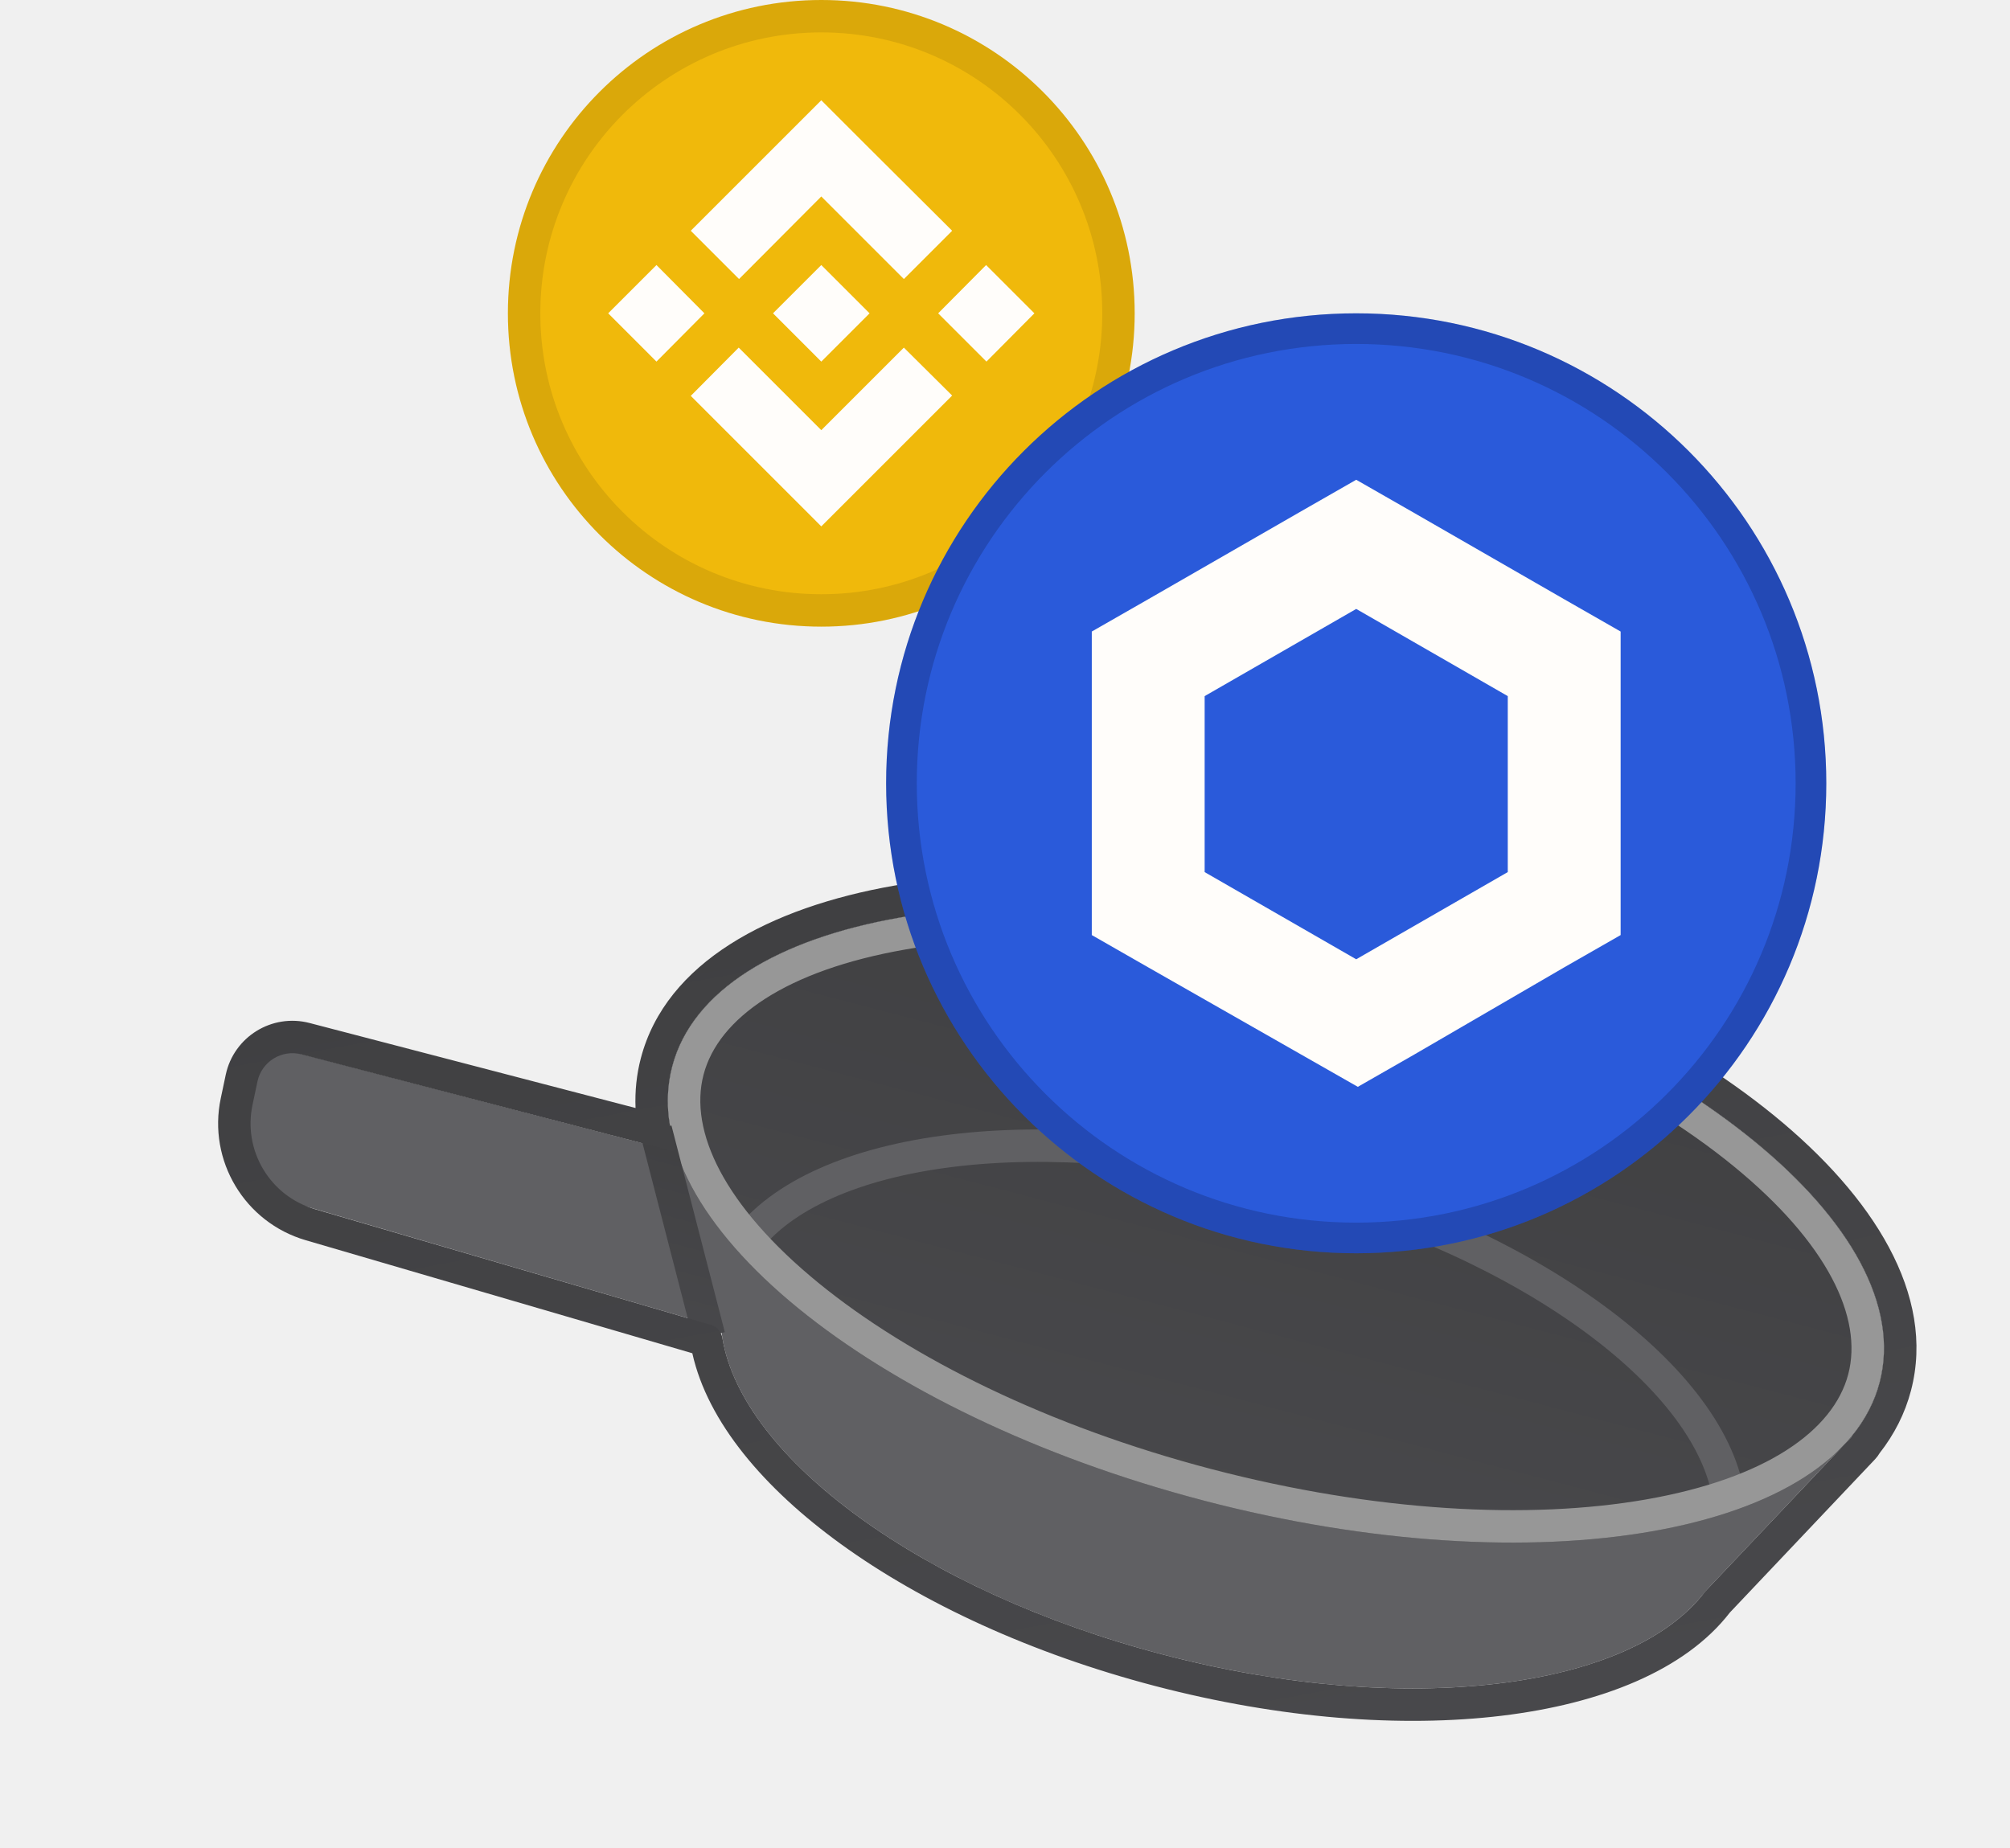
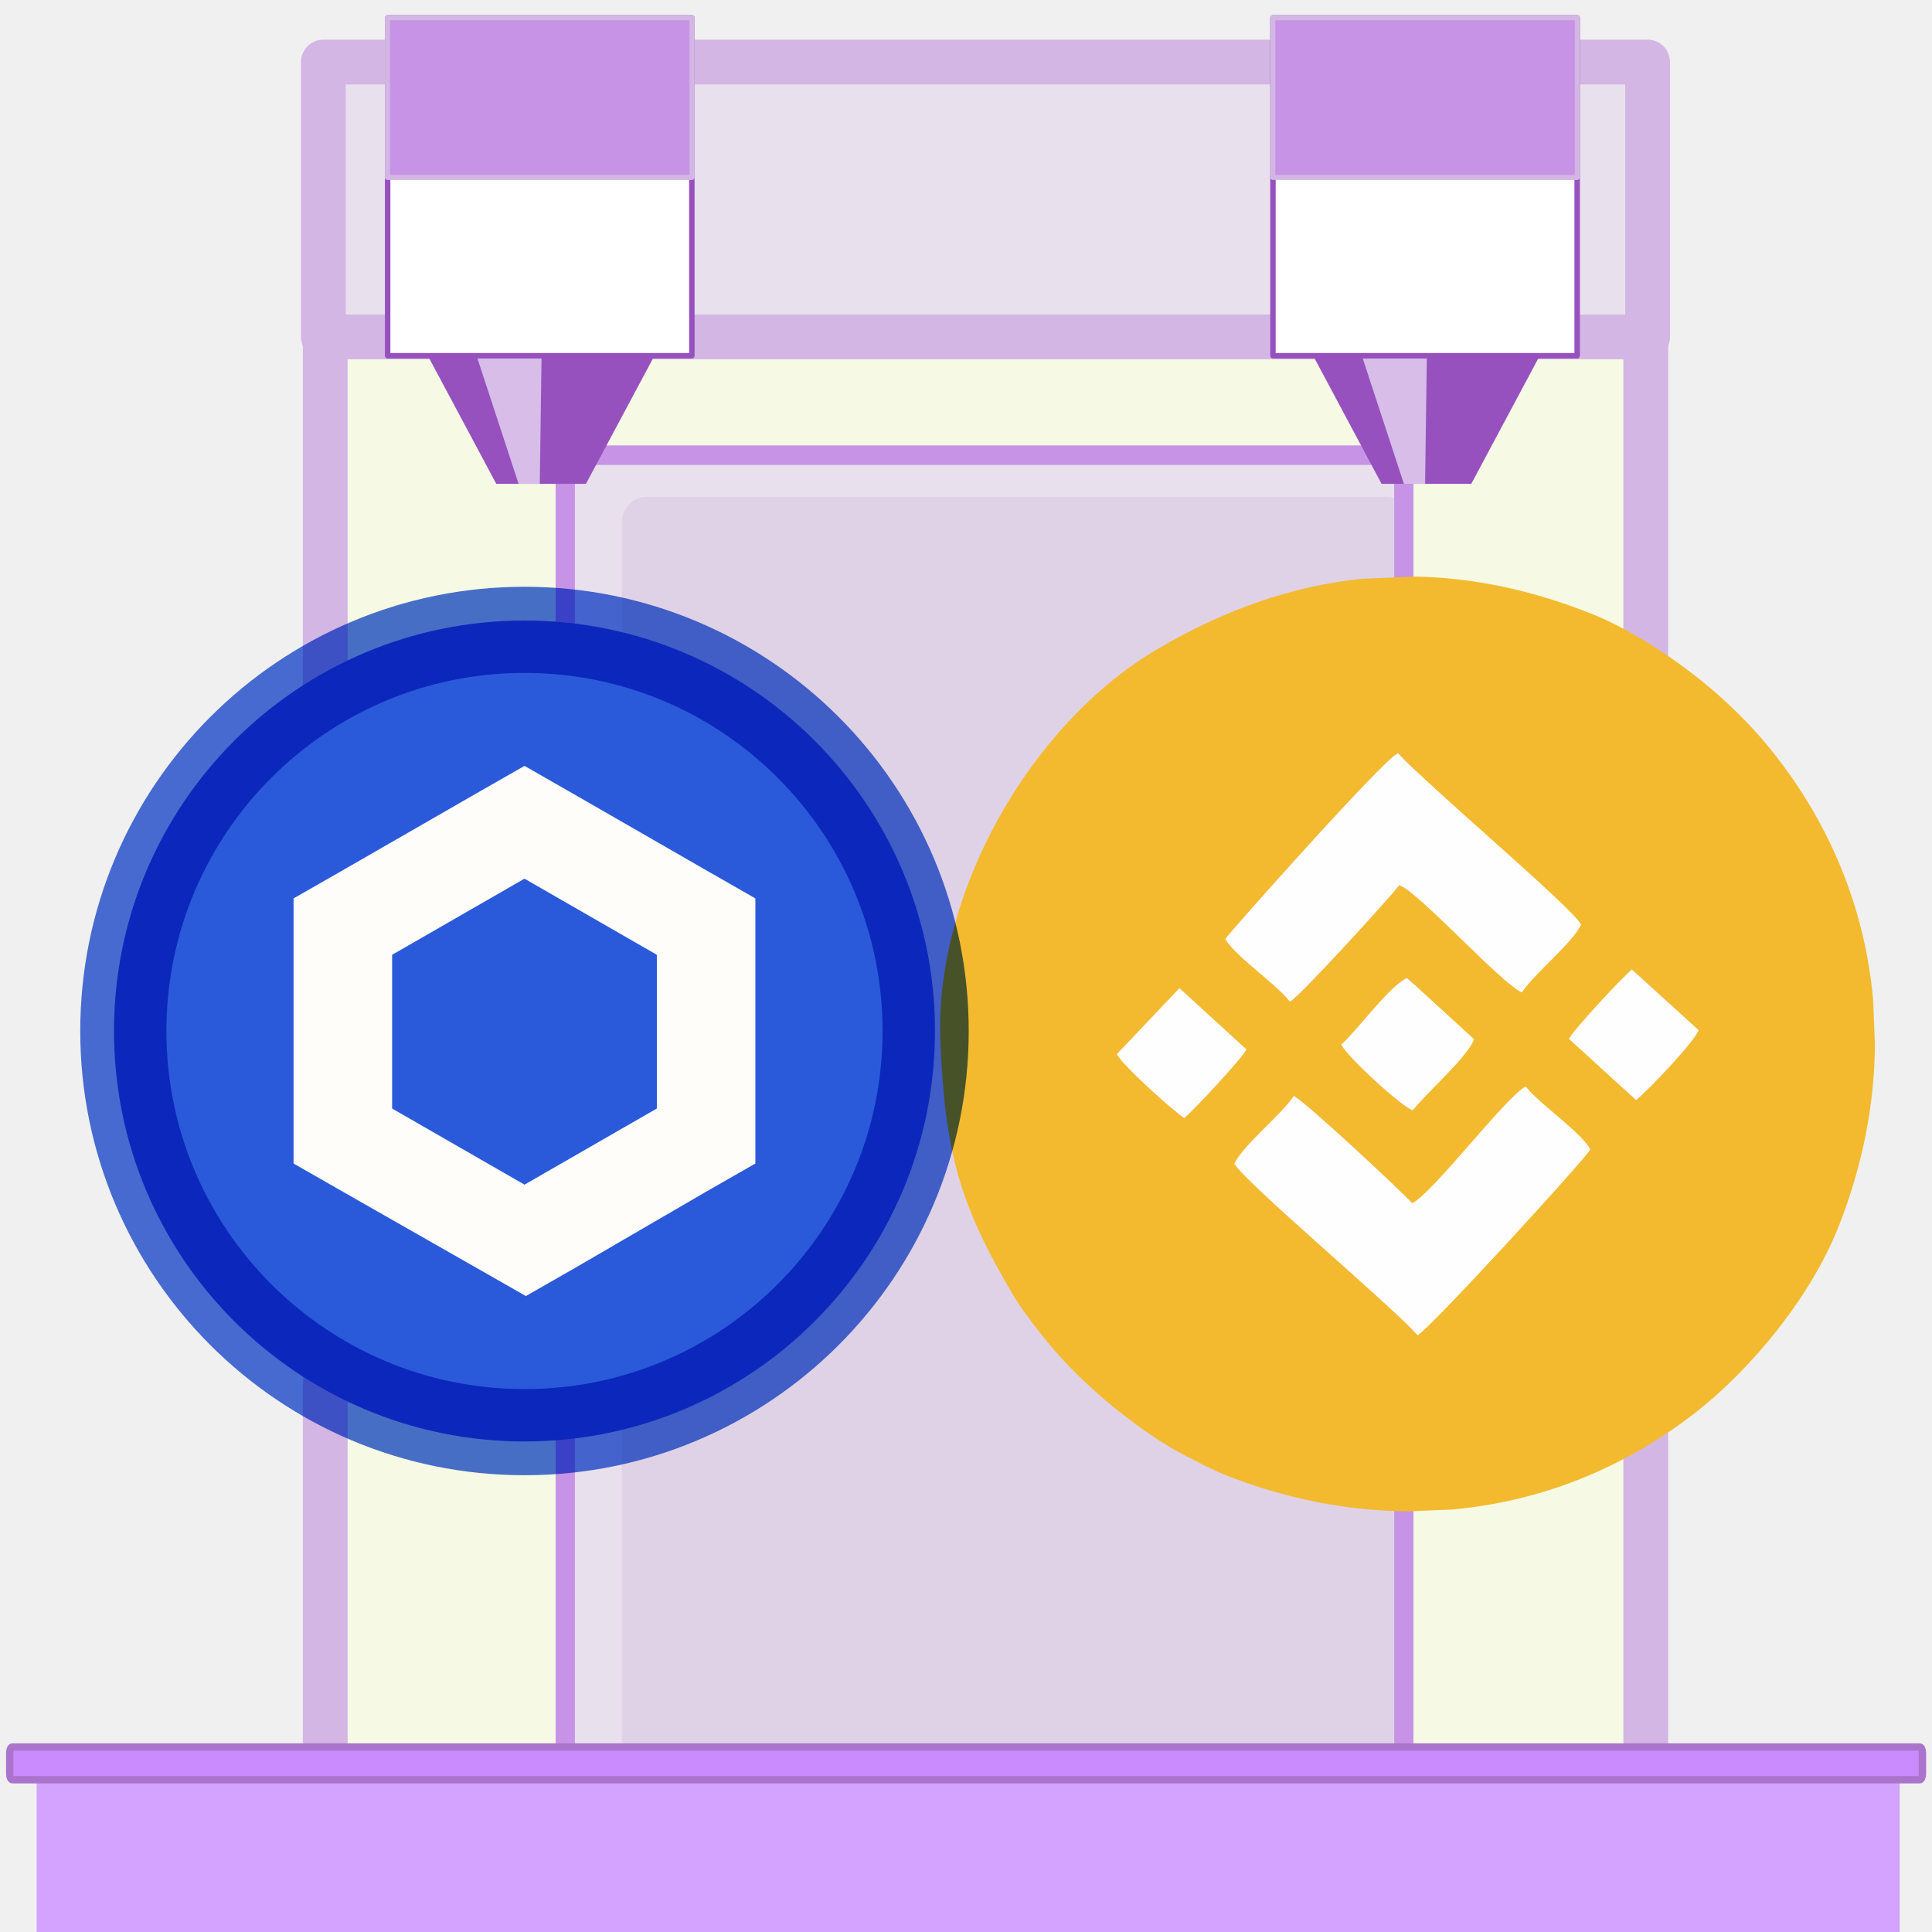
- <svg xmlns="http://www.w3.org/2000/svg" width="186" height="171" fill="none">
-   <g fill="#606063">
-     <path d="M67.045 119.028c-3.178 12.144 15 27.421 40.602 34.121s48.934 2.287 52.112-9.858-15-27.421-40.602-34.122-48.934-2.286-52.112 9.859z" />
-     <path d="M155.924 149.273l15.422-16.285-109.354-28.619 5.721 21.818 88.211 23.086z" />
-     <path d="M68.934 108.293L27.073 97.338c-1.815-.475-3.66.654-4.063 2.486l-.468 2.129a8.26 8.26 0 0 0 5.746 9.7l41.812 12.239-1.166-15.599z" />
+ <svg xmlns="http://www.w3.org/2000/svg" width="64mm" height="64mm" viewBox="0 0 64 64" version="1.1" id="svg923">
+   <defs id="defs917" />
+   <g id="layer1">
+     <rect style="display:inline;opacity:1;fill:#f6f9e4;fill-opacity:1;stroke:#d3b6e4;stroke-width:1.484;stroke-linecap:round;stroke-linejoin:round;stroke-miterlimit:4;stroke-dasharray:none;stroke-opacity:1" id="rect1189" width="43.744" height="53.233" x="10.774" y="8.17" />
+     <rect style="display:inline;opacity:1;fill:#e9e0ee;fill-opacity:1;stroke:#c793e6;stroke-width:0.634;stroke-linecap:round;stroke-linejoin:round;stroke-miterlimit:4;stroke-dasharray:none;stroke-opacity:1" id="rect1990" width="27.779" height="45.689" x="18.724" y="15.078" ry="0.848" />
+     <rect style="display:inline;opacity:1;fill:#dfd2e6;fill-opacity:1;stroke:none;stroke-width:0.634;stroke-linecap:round;stroke-linejoin:round;stroke-miterlimit:4;stroke-dasharray:none;stroke-opacity:1" id="rect1990-7" width="26.185" height="45.389" x="20.596" y="16.456" ry="0.848" />
+     <rect style="display:inline;opacity:1;fill:none;fill-opacity:1;stroke:#c793e6;stroke-width:0.634;stroke-linecap:round;stroke-linejoin:round;stroke-miterlimit:4;stroke-dasharray:none;stroke-opacity:1" id="rect1990-3" width="27.779" height="45.689" x="18.724" y="15.078" ry="0.848" />
+     <rect style="display:inline;opacity:1;fill:#e9e0ee;fill-opacity:1;stroke:#d3b6e4;stroke-width:1.484;stroke-linecap:round;stroke-linejoin:round;stroke-miterlimit:4;stroke-dasharray:none;stroke-opacity:1" id="rect1189-3" width="43.867" height="9.105" x="10.712" y="2.056" />
+     <rect style="display:inline;opacity:1;fill:#d3a3ff;fill-opacity:1;stroke:none;stroke-width:0.084;stroke-linecap:round;stroke-linejoin:round;stroke-miterlimit:4;stroke-dasharray:none;stroke-opacity:1" id="rect1222" width="61.715" height="5.55" x="1.214" y="58.655" />
+     <path id="rect1151" style="display:inline;opacity:1;fill:#9651bf;fill-opacity:1;stroke:none;stroke-width:3.999;stroke-linecap:round;stroke-linejoin:round;stroke-miterlimit:4;stroke-dasharray:none;stroke-opacity:1" d="m 14.209,11.853 h 7.433 l -2.231,4.175 h -2.971 z" />
+     <path id="rect1151-0" style="display:inline;opacity:0.623;fill:#ffffff;fill-opacity:1;stroke:none;stroke-width:3.999;stroke-linecap:round;stroke-linejoin:round;stroke-miterlimit:4;stroke-dasharray:none;stroke-opacity:1" d="m 15.809,11.853 h 2.13 l -0.058,4.175 h -0.702 z" />
+     <rect style="display:inline;opacity:1;fill:#ffffff;fill-opacity:1;stroke:#9651bf;stroke-width:0.181;stroke-linecap:round;stroke-linejoin:round;stroke-miterlimit:4;stroke-dasharray:none;stroke-opacity:1" id="rect1169" width="10.078" height="11.193" x="12.841" y="0.592" />
+     <rect style="display:inline;opacity:1;fill:#c793e6;fill-opacity:1;stroke:#d3b6e4;stroke-width:0.169;stroke-linecap:round;stroke-linejoin:round;stroke-miterlimit:4;stroke-dasharray:none;stroke-opacity:1" id="rect1169-9" width="10.09" height="5.291" x="12.835" y="0.586" />
+     <rect style="display:inline;opacity:1;fill:#c98bff;fill-opacity:1;stroke:#ab74cc;stroke-width:0.243;stroke-linecap:round;stroke-linejoin:round;stroke-miterlimit:4;stroke-dasharray:none;stroke-opacity:1" id="rect1222-3" width="63.362" height="1.085" x="0.322" y="-58.956" transform="scale(1,-1)" ry="0.195" rx="0.088" />
+     <g id="g1550" transform="matrix(0.7474856,0,0,0.7474856,72.47654,68.34025)">
+       <path class="fil0" d="m -42.256,-39.85 c 0.378,-0.817 2.04,-2.123 2.634,-3 0.454,0.195 4.737,4.192 5.248,4.746 0.85,-0.365 4.127,-4.684 5.026,-5.168 0.662,0.82 2.421,1.996 2.862,2.779 -0.23,0.449 -7.192,8.038 -7.651,8.232 -1.359,-1.484 -7.555,-6.691 -8.118,-7.589 z m 5.695,-25.929 2.327,-0.095 c 2.543,0.047 5.131,0.587 7.771,1.634 2.046,0.813 4.33,2.391 5.922,3.858 0.903,0.832 1.626,1.605 2.37,2.571 2.485,3.228 3.884,6.896 4.222,10.698 l 0.08,1.967 c -0.019,2.698 -0.562,5.433 -1.621,8.101 -1.22,3.072 -3.838,6.299 -6.429,8.294 -3.228,2.485 -6.896,3.884 -10.698,4.222 l -1.967,0.08 c -2.698,-0.019 -5.433,-0.562 -8.101,-1.621 -0.596,-0.238 -1.085,-0.514 -1.677,-0.811 -1.396,-0.7 -3.127,-2.014 -4.246,-3.047 -0.903,-0.832 -1.626,-1.605 -2.37,-2.571 -0.34,-0.441 -0.752,-0.978 -1.054,-1.488 -2.381,-4.001 -3.05,-6.338 -3.253,-11.3 -0.267,-6.55 3.961,-14.008 9.541,-17.328 3.003,-1.786 6.06,-2.852 9.182,-3.166 z m 9.14,20.391 c 0.154,-0.358 2.421,-2.786 2.782,-3.07 l 2.952,2.687 c -0.147,0.458 -2.268,2.715 -2.769,3.092 z m -10.092,0.254 c 0.691,-0.621 2.213,-2.682 2.911,-2.947 l 2.961,2.706 c -0.216,0.717 -2.15,2.426 -2.711,3.151 -0.48,-0.144 -2.976,-2.446 -3.16,-2.91 z m -7.177,-2.496 2.965,2.711 c -0.152,0.356 -2.425,2.791 -2.752,3.036 -0.504,-0.318 -2.803,-2.395 -2.981,-2.829 z m 2.033,-2.184 c 0.081,-0.166 7.01,-7.969 7.653,-8.235 1.282,1.419 7.599,6.733 8.112,7.592 -0.38,0.808 -2.035,2.136 -2.626,3.002 -0.935,-0.409 -4.553,-4.447 -5.43,-4.742 -0.464,0.593 -4.406,4.926 -4.844,5.158 -0.67,-0.843 -2.384,-1.969 -2.866,-2.775 z" id="path1907" style="clip-rule:evenodd;fill:#f3ba2f;fill-rule:evenodd;stroke-width:0.149;image-rendering:optimizeQuality;shape-rendering:geometricPrecision;text-rendering:geometricPrecision" />
+       <path class="fil1" d="m -42.256,-39.85 c 0.563,0.899 6.759,6.104 8.118,7.589 0.459,-0.194 7.421,-7.784 7.651,-8.232 -0.44,-0.783 -2.2,-1.959 -2.862,-2.779 -0.899,0.484 -4.176,4.803 -5.026,5.168 -0.51,-0.554 -4.792,-4.551 -5.248,-4.746 -0.596,0.877 -2.256,2.182 -2.634,3 z" id="path1909" style="clip-rule:evenodd;fill:#fefefe;fill-rule:evenodd;stroke-width:0.149;image-rendering:optimizeQuality;shape-rendering:geometricPrecision;text-rendering:geometricPrecision" />
+       <path class="fil1" d="m -42.659,-49.813 c 0.482,0.805 2.196,1.932 2.866,2.775 0.436,-0.232 4.38,-4.564 4.844,-5.158 0.877,0.295 4.495,4.332 5.43,4.742 0.592,-0.867 2.246,-2.194 2.626,-3.002 -0.514,-0.859 -6.831,-6.173 -8.112,-7.592 -0.643,0.266 -7.571,8.068 -7.653,8.235 z" id="path1911" style="clip-rule:evenodd;fill:#fefefe;fill-rule:evenodd;stroke-width:0.149;image-rendering:optimizeQuality;shape-rendering:geometricPrecision;text-rendering:geometricPrecision" />
+       <path class="fil1" d="m -37.515,-45.133 c 0.185,0.464 2.68,2.766 3.16,2.91 0.561,-0.725 2.495,-2.434 2.711,-3.151 l -2.961,-2.706 c -0.697,0.266 -2.22,2.327 -2.911,2.947 z" id="path1913" style="clip-rule:evenodd;fill:#fefefe;fill-rule:evenodd;stroke-width:0.149;image-rendering:optimizeQuality;shape-rendering:geometricPrecision;text-rendering:geometricPrecision" />
+       <path class="fil1" d="m -27.421,-45.388 2.965,2.708 c 0.501,-0.378 2.622,-2.636 2.769,-3.092 l -2.952,-2.687 c -0.361,0.284 -2.628,2.712 -2.782,3.07 z" id="path1915" style="clip-rule:evenodd;fill:#fefefe;fill-rule:evenodd;stroke-width:0.149;image-rendering:optimizeQuality;shape-rendering:geometricPrecision;text-rendering:geometricPrecision" />
+       <path class="fil1" d="m -47.459,-44.713 c 0.179,0.434 2.478,2.511 2.981,2.829 0.327,-0.245 2.6,-2.68 2.752,-3.036 l -2.965,-2.711 z" id="path1917" style="clip-rule:evenodd;fill:#fefefe;fill-rule:evenodd;stroke-width:0.149;image-rendering:optimizeQuality;shape-rendering:geometricPrecision;text-rendering:geometricPrecision" />
+     </g>
+     <path id="rect1151-7" style="display:inline;opacity:1;fill:#9651bf;fill-opacity:1;stroke:none;stroke-width:3.999;stroke-linecap:round;stroke-linejoin:round;stroke-miterlimit:4;stroke-dasharray:none;stroke-opacity:1" d="m 43.536,11.853 h 7.433 l -2.231,4.175 h -2.971 z" />
+     <path id="rect1151-0-5" style="display:inline;opacity:0.623;fill:#ffffff;fill-opacity:1;stroke:none;stroke-width:3.999;stroke-linecap:round;stroke-linejoin:round;stroke-miterlimit:4;stroke-dasharray:none;stroke-opacity:1" d="m 45.136,11.853 h 2.13 l -0.058,4.175 h -0.702 z" />
+     <rect style="display:inline;opacity:1;fill:#ffffff;fill-opacity:1;stroke:#9651bf;stroke-width:0.181;stroke-linecap:round;stroke-linejoin:round;stroke-miterlimit:4;stroke-dasharray:none;stroke-opacity:1" id="rect1169-3" width="10.078" height="11.193" x="42.168" y="0.592" />
+     <rect style="display:inline;opacity:1;fill:#c793e6;fill-opacity:1;stroke:#d3b6e4;stroke-width:0.169;stroke-linecap:round;stroke-linejoin:round;stroke-miterlimit:4;stroke-dasharray:none;stroke-opacity:1" id="rect1169-9-5" width="10.09" height="5.291" x="42.162" y="0.586" />
+     <g id="g871" transform="matrix(1.320694,0,0,1.320694,76.32217,-38.56157)">
+       <path d="m -44.634,65.354 c 5.686,0 10.296,-4.61 10.296,-10.296 0,-5.686 -4.61,-10.296 -10.296,-10.296 -5.686,0 -10.296,4.61 -10.296,10.296 0,5.686 4.61,10.296 10.296,10.296 z" fill="#2a5ada" id="path28" style="stroke-width:0.237" />
+       <circle cx="-44.634" cy="55.058" stroke="#191326" stroke-width="0.751" style="opacity:1;mix-blend-mode:multiply;fill:none;fill-opacity:1;stroke:#4a71dc;stroke-width:2.161;stroke-miterlimit:4;stroke-dasharray:none;stroke-opacity:1" opacity="0.2" id="circle32" r="10.062" />
+       <path d="m -44.634,48.408 -1.236,0.707 -3.32,1.91 -1.236,0.707 v 6.65 l 1.236,0.707 4.591,2.617 1.236,-0.707 3.284,-1.91 1.236,-0.707 v -6.65 l -1.236,-0.707 -3.32,-1.91 z m -3.32,8.595 V 53.147 l 3.32,-1.91 3.32,1.91 v 3.855 l -3.32,1.91 z" fill="#fffdfa" id="path30" style="stroke-width:0.237" />
+     </g>
  </g>
-   <path d="M62.203 98.71c-3.694 14.114 18.324 32.101 49.178 40.176s58.86 3.178 62.554-10.936-18.324-32.101-49.178-40.176-58.861-3.179-62.554 10.935z" fill="url(#A)" />
-   <g fill-rule="evenodd">
-     <path d="M146.673 123.286c7.098 5.22 11.246 10.866 11.865 15.871l2.978-.368c-.772-6.238-5.737-12.531-13.066-17.92-7.389-5.435-17.439-10.148-28.913-13.151s-22.544-3.817-31.649-2.699c-9.029 1.109-16.44 4.163-20.168 9.223l2.415 1.779c2.992-4.06 9.373-6.95 18.119-8.024 8.67-1.064 19.354-.299 30.523 2.624s20.859 7.49 27.896 12.665z" fill="#606063" />
-     <path d="M75.734 118.739c-8.721-7.124-11.998-14.041-10.629-19.27s7.614-9.654 18.706-11.593c10.807-1.889 25.078-1.154 40.186 2.8s27.911 10.304 36.406 17.245c8.721 7.124 11.998 14.041 10.63 19.27s-7.614 9.653-18.707 11.593c-10.806 1.889-25.078 1.153-40.186-2.8s-27.91-10.304-36.406-17.245zm35.647 20.147c-30.854-8.075-52.872-26.062-49.178-40.176s31.7-19.01 62.554-10.935 52.872 26.062 49.178 40.176-31.7 19.01-62.554 10.936z" fill="#979797" />
-     <path d="M64.167 124.049l-4.937-19.123 2.905-.75 4.937 19.123-2.905.75z" fill="url(#B)" />
-     <path d="M62.469 106.189l-.128-.443-.202-.817-.142-.54c.022-.012.03-.019.028-.027l-.004-.025-.12-.794-.022-.191c-.072-.663-.096-1.321-.071-1.974.035-.903.166-1.793.395-2.668 3.694-14.114 31.7-19.01 62.555-10.936s52.872 26.062 49.178 40.176a12.4 12.4 0 0 1-.963 2.519 13.7 13.7 0 0 1-1.635 2.476l-.016.019c.011.02.014.025.015.029l-.611.651-12.932 13.655c-6.807 9.031-27.596 11.752-50.146 5.85-22.302-5.837-38.971-18.182-40.797-29.295-.093-.569-.484-1.054-1.037-1.215L29.127 111.91a8.26 8.26 0 0 1-5.762-9.635l.459-2.172c.39-1.845 2.242-2.99 4.066-2.514l34.249 8.931a.27.27 0 0 0 .331-.331zm-3.657-3.636c-.064-1.544.091-3.085.488-4.603 2.325-8.885 11.93-13.965 23.478-15.984 11.834-2.069 26.992-1.215 42.738 2.906s29.38 10.802 38.683 18.402c9.078 7.417 14.963 16.551 12.638 25.436-.557 2.129-1.552 4.064-2.901 5.789a3.08 3.08 0 0 1-.425.566l-13.429 14.181c-4.171 5.406-12.026 8.46-21.098 9.556-9.3 1.124-20.517.28-32.096-2.751-11.453-2.997-21.548-7.685-29.079-13.141-7.079-5.13-12.321-11.262-13.743-17.657l-35.782-10.464a11.26 11.26 0 0 1-7.855-13.134l.459-2.173c.744-3.519 4.277-5.704 7.758-4.796l30.165 7.867z" fill="url(#C)" />
-   </g>
-   <circle cx="76" cy="29" r="29" fill="#f0b90b" />
-   <path d="M65.185 29l-4.437 4.468L56.28 29l4.468-4.468L65.185 29zM76 18.185l7.642 7.642 4.468-4.468-7.641-7.611L76 9.28 63.921 21.358l4.468 4.468L76 18.185zm15.252 6.347L86.815 29l4.468 4.468L95.72 29l-4.468-4.468zM76 39.815l-7.641-7.642-4.437 4.468L76 48.72l12.109-12.109-4.468-4.437L76 39.815zm0-6.347L80.468 29 76 24.532 71.532 29 76 33.468z" fill="#fffdfa" />
-   <circle cx="76" cy="29" r="27.5" stroke="#191326" stroke-width="3" style="mix-blend-mode:multiply" opacity=".1" />
-   <path d="M125.5 116c24.024 0 43.5-19.476 43.5-43.5S149.524 29 125.5 29 82 48.476 82 72.5s19.476 43.5 43.5 43.5z" fill="#2a5ada" />
-   <path d="M125.5 44.406l-5.222 2.989-14.025 8.069-5.222 2.989v28.094l5.222 2.989 19.396 11.058 5.222-2.989 13.876-8.069 5.222-2.989V58.453l-5.222-2.989-14.025-8.069-5.222-2.989zm-14.025 36.313V64.43l14.025-8.069 14.025 8.069v16.288L125.5 88.788l-14.025-8.069z" fill="#fffdfa" />
-   <circle cx="125.5" cy="72.5" r="42.082" stroke="#191326" stroke-width="2.837" style="mix-blend-mode:multiply" opacity=".2" />
-   <defs>
-     <linearGradient id="A" x1="124.757" y1="87.774" x2="111.381" y2="138.886" gradientUnits="userSpaceOnUse">
-       <stop stop-color="#404042" />
-       <stop offset="1" stop-color="#48484b" />
-     </linearGradient>
-     <linearGradient id="B" x1="65.567" y1="105.096" x2="60.735" y2="123.129" gradientUnits="userSpaceOnUse">
-       <stop stop-color="#404042" />
-       <stop offset="1" stop-color="#48484b" />
-     </linearGradient>
-     <linearGradient id="C" x1="92.495" y1="80.169" x2="108.09" y2="164.62" gradientUnits="userSpaceOnUse">
-       <stop stop-color="#404042" />
-       <stop offset="1" stop-color="#48484b" />
-     </linearGradient>
-   </defs>
</svg>
